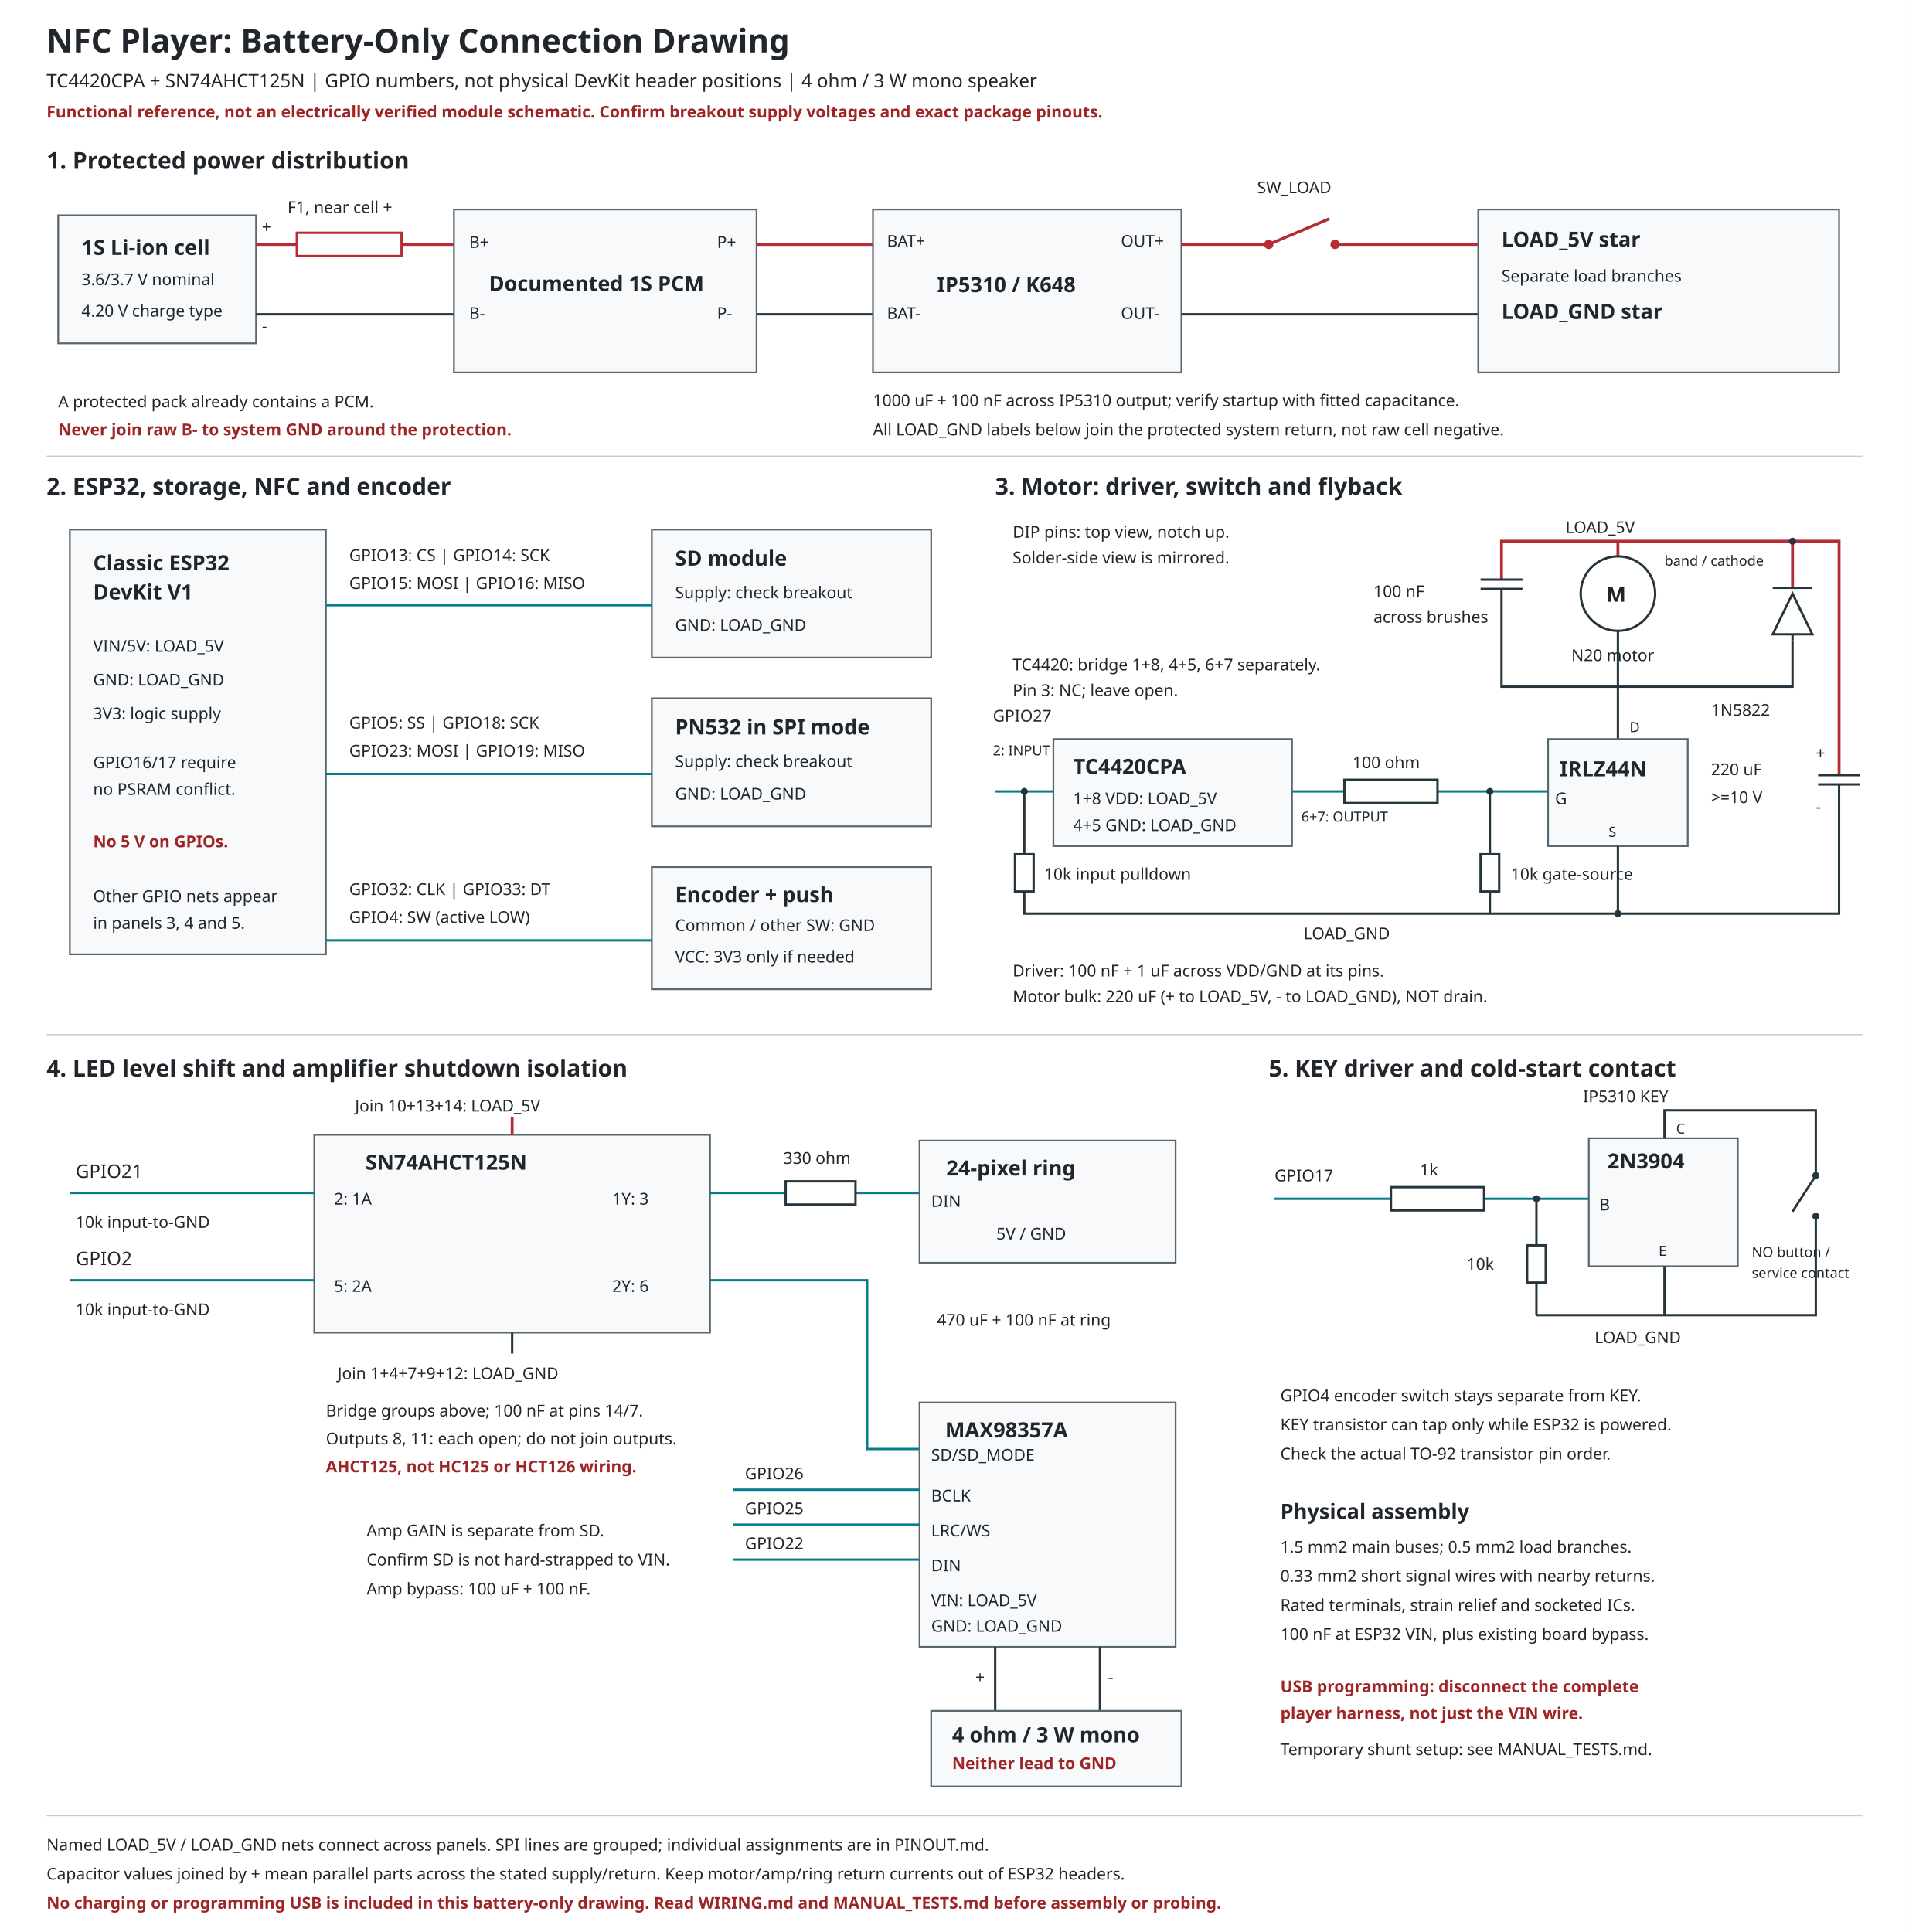
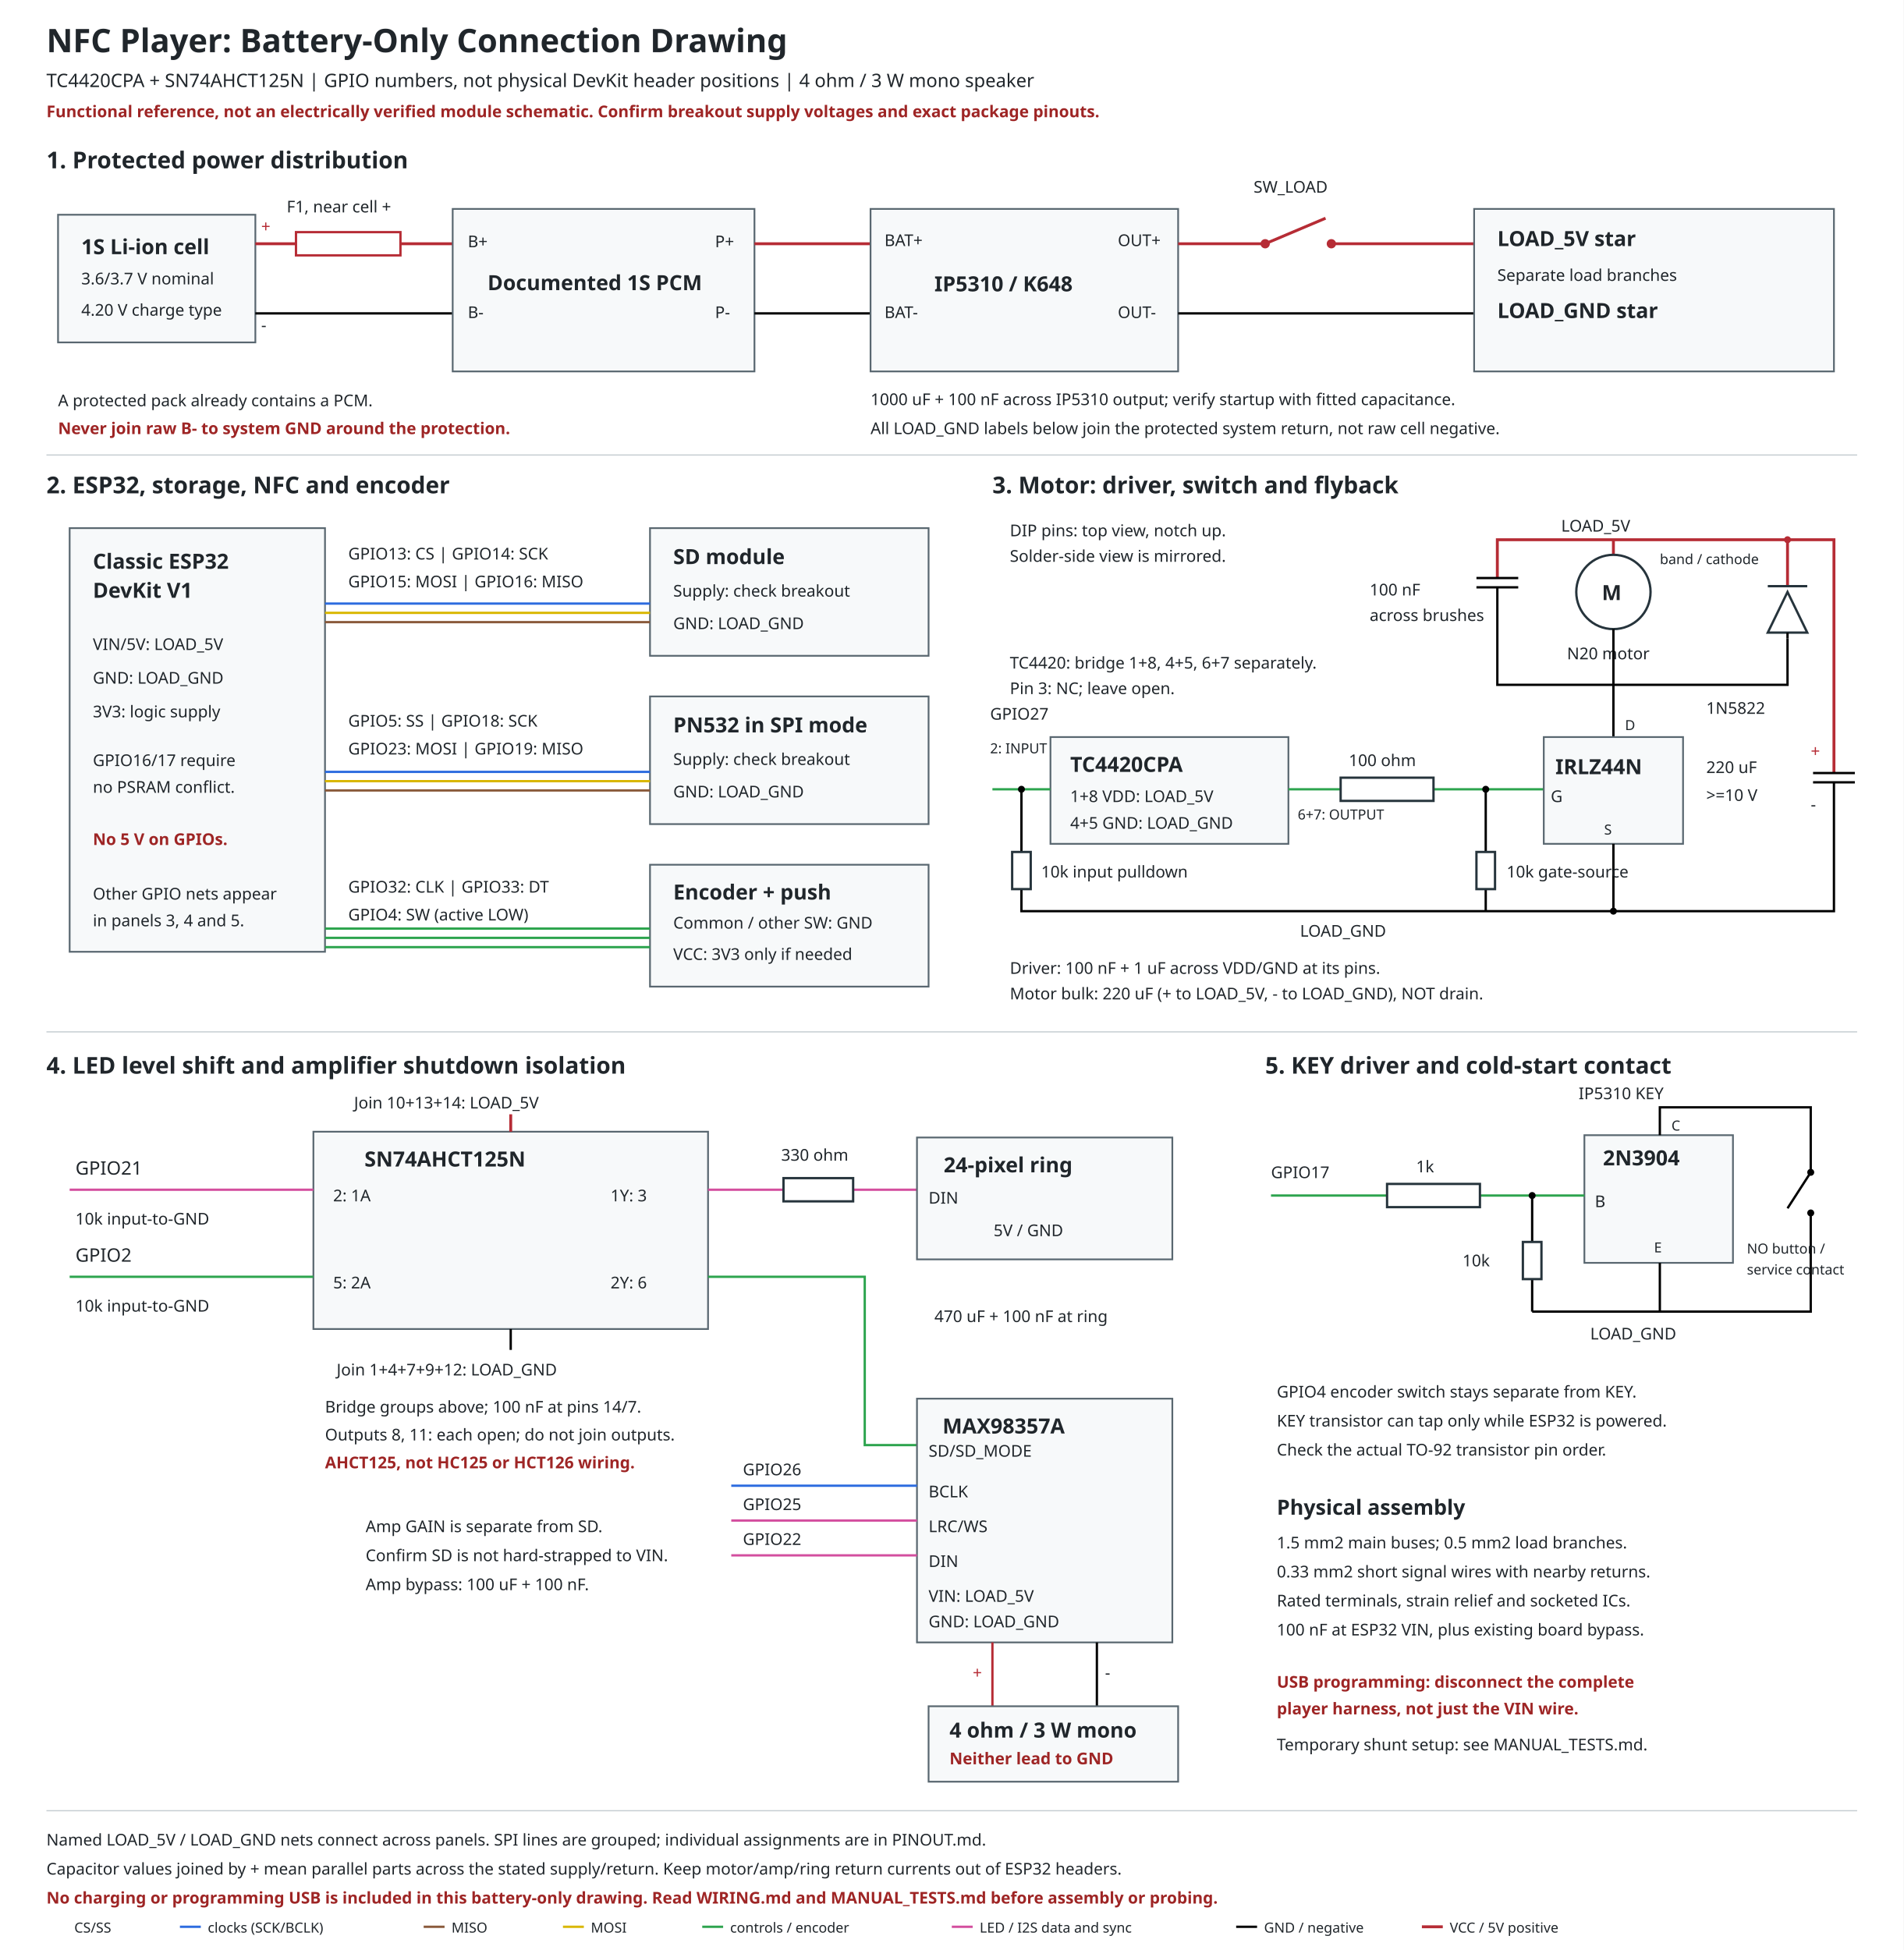
- <svg xmlns="http://www.w3.org/2000/svg" width="1640" height="1660" viewBox="0 0 1640 1660" role="img" aria-labelledby="title desc">
+ <svg xmlns="http://www.w3.org/2000/svg" width="1640" height="1680" viewBox="0 0 1640 1680" role="img" aria-labelledby="title desc">
  <defs>
    <style>
      text { font-family: "Segoe UI", sans-serif; font-size: 16px; fill: #20262b; letter-spacing: 0; }
      .title { font-size: 28px; font-weight: 700; }
      .heading { font-size: 20px; font-weight: 700; }
      .part { font-size: 18px; font-weight: 600; }
      .small { font-size: 14px; }
      .tiny { font-size: 12px; }
      .muted { fill: #53616a; }
      .warning { fill: #9e2525; font-weight: 600; }
+       .positive { fill: #b62c35; }
      .box { fill: #f7f9fa; stroke: #596770; stroke-width: 1.5; }
-       .wire { fill: none; stroke: #26343c; stroke-width: 2; }
+       .wire { fill: none; stroke: #000000; stroke-width: 2; }
      .supply { fill: none; stroke: #b62c35; stroke-width: 2.5; }
-       .signal { fill: none; stroke: #067d8a; stroke-width: 2; }
+       .speaker-positive { fill: none; stroke: #b62c35; stroke-width: 2; }
+       .speaker-negative { fill: none; stroke: #000000; stroke-width: 2; }
+       .signal { fill: none; stroke-width: 2; }
+       .signal.white { stroke: #f8f9fb; filter: drop-shadow(0 0 1px rgba(38, 52, 60, 0.8)); }
+       .signal.blue { stroke: #2d6cdf; }
+       .signal.brown { stroke: #8a5a3b; }
+       .signal.yellow { stroke: #d9b700; }
+       .signal.green { stroke: #2da44e; }
+       .signal.pink { stroke: #d34e9e; }
      .rule { stroke: #c5cdd1; stroke-width: 1; }
-       .dot { fill: #26343c; }
+       .dot { fill: #000000; }
    </style>
  </defs>
-   <rect width="1640" height="1660" fill="white" />
+   <rect width="1640" height="1680" fill="white" />
  <text x="40" y="45" class="title">NFC Player: Battery-Only Connection Drawing</text>
  <text x="40" y="75">TC4420CPA + SN74AHCT125N | GPIO numbers, not physical DevKit header positions | 4 ohm / 3 W mono speaker</text>
  <text x="40" y="101" class="small warning">Functional reference, not an electrically verified module schematic. Confirm breakout supply voltages and exact package pinouts.</text>
  <text x="40" y="145" class="heading">1. Protected power distribution</text>
  <rect x="50" y="185" width="170" height="110" class="box" />
  <text x="70" y="219" class="part">1S Li-ion cell</text>
  <text x="70" y="245" class="small">3.6/3.7 V nominal</text>
  <text x="70" y="272" class="small">4.20 V charge type</text>
-   <text x="225" y="200" class="small">+</text>
+   <text x="225" y="200" class="small positive">+</text>
  <text x="225" y="285" class="small">-</text>
  <path d="M220 210 H255 M345 210 H390" class="supply" />
  <rect x="255" y="200" width="90" height="20" fill="white" stroke="#b62c35" stroke-width="2" />
  <text x="247" y="183" class="small">F1, near cell +</text>
  <path d="M220 270 H390" class="wire" />
  <rect x="390" y="180" width="260" height="140" class="box" />
  <text x="420" y="250" class="part">Documented 1S PCM</text>
  <text x="403" y="213" class="small">B+</text>
  <text x="403" y="274" class="small">B-</text>
  <text x="616" y="213" class="small">P+</text>
  <text x="616" y="274" class="small">P-</text>
  <path d="M650 210 H750" class="supply" />
  <path d="M650 270 H750" class="wire" />
  <rect x="750" y="180" width="265" height="140" class="box" />
  <text x="805" y="251" class="part">IP5310 / K648</text>
  <text x="762" y="212" class="small">BAT+</text>
  <text x="762" y="274" class="small">BAT-</text>
  <text x="963" y="212" class="small">OUT+</text>
  <text x="963" y="274" class="small">OUT-</text>
  <path d="M1015 210 H1090 M1090 210 L1142 188 M1147 210 H1270" class="supply" />
  <circle cx="1090" cy="210" r="4" fill="#b62c35" />
  <circle cx="1147" cy="210" r="4" fill="#b62c35" />
  <text x="1080" y="166" class="small">SW_LOAD</text>
  <path d="M1015 270 H1270" class="wire" />
  <rect x="1270" y="180" width="310" height="140" class="box" />
  <text x="1290" y="212" class="part">LOAD_5V star</text>
  <text x="1290" y="242" class="small">Separate load branches</text>
  <text x="1290" y="274" class="part">LOAD_GND star</text>
  <text x="750" y="349" class="small">1000 uF + 100 nF across IP5310 output; verify startup with fitted capacitance.</text>
  <text x="50" y="350" class="small">A protected pack already contains a PCM.</text>
  <text x="50" y="374" class="small warning">Never join raw B- to system GND around the protection.</text>
  <text x="750" y="374" class="small">All LOAD_GND labels below join the protected system return, not raw cell negative.</text>
  <line x1="40" y1="392" x2="1600" y2="392" class="rule" />
  <text x="40" y="425" class="heading">2. ESP32, storage, NFC and encoder</text>
  <rect x="60" y="455" width="220" height="365" class="box" />
  <text x="80" y="490" class="part">Classic ESP32</text>
  <text x="80" y="515" class="part">DevKit V1</text>
  <text x="80" y="560" class="small">VIN/5V: LOAD_5V</text>
  <text x="80" y="589" class="small">GND: LOAD_GND</text>
  <text x="80" y="618" class="small">3V3: logic supply</text>
  <text x="80" y="660" class="small">GPIO16/17 require</text>
  <text x="80" y="683" class="small">no PSRAM conflict.</text>
  <text x="80" y="728" class="small warning">No 5 V on GPIOs.</text>
  <text x="80" y="775" class="small">Other GPIO nets appear</text>
  <text x="80" y="798" class="small">in panels 3, 4 and 5.</text>
  <rect x="560" y="455" width="240" height="110" class="box" />
  <text x="580" y="486" class="part">SD module</text>
  <text x="580" y="514" class="small">Supply: check breakout</text>
  <text x="580" y="542" class="small">GND: LOAD_GND</text>
-   <path d="M280 520 H560" class="signal" />
+   <path d="M280 512 H560" class="signal white" />
+   <path d="M280 520 H560" class="signal blue" />
+   <path d="M280 528 H560" class="signal yellow" />
+   <path d="M280 536 H560" class="signal brown" />
  <text x="300" y="482" class="small">GPIO13: CS | GPIO14: SCK</text>
  <text x="300" y="506" class="small">GPIO15: MOSI | GPIO16: MISO</text>
  <rect x="560" y="600" width="240" height="110" class="box" />
  <text x="580" y="631" class="part">PN532 in SPI mode</text>
  <text x="580" y="659" class="small">Supply: check breakout</text>
  <text x="580" y="687" class="small">GND: LOAD_GND</text>
-   <path d="M280 665 H560" class="signal" />
+   <path d="M280 657 H560" class="signal white" />
+   <path d="M280 665 H560" class="signal blue" />
+   <path d="M280 673 H560" class="signal yellow" />
+   <path d="M280 681 H560" class="signal brown" />
  <text x="300" y="626" class="small">GPIO5: SS | GPIO18: SCK</text>
  <text x="300" y="650" class="small">GPIO23: MOSI | GPIO19: MISO</text>
  <rect x="560" y="745" width="240" height="105" class="box" />
  <text x="580" y="775" class="part">Encoder + push</text>
  <text x="580" y="800" class="small">Common / other SW: GND</text>
  <text x="580" y="827" class="small">VCC: 3V3 only if needed</text>
-   <path d="M280 808 H560" class="signal" />
+   <path d="M280 800 H560 M280 808 H560 M280 816 H560" class="signal green" />
  <text x="300" y="769" class="small">GPIO32: CLK | GPIO33: DT</text>
  <text x="300" y="793" class="small">GPIO4: SW (active LOW)</text>
  <text x="855" y="425" class="heading">3. Motor: driver, switch and flyback</text>
  <text x="870" y="462" class="small">DIP pins: top view, notch up.</text>
  <text x="870" y="484" class="small">Solder-side view is mirrored.</text>
  <text x="870" y="576" class="small">TC4420: bridge 1+8, 4+5, 6+7 separately.</text>
  <text x="870" y="598" class="small">Pin 3: NC; leave open.</text>
  <text x="1345" y="458" class="small">LOAD_5V</text>
  <path d="M1390 465 V478 M1390 465 H1540 V505 M1390 465 H1290 V498" class="supply" />
  <circle cx="1390" cy="510" r="32" fill="white" stroke="#26343c" stroke-width="2" />
  <text x="1380" y="517" class="part">M</text>
  <text x="1350" y="568" class="small">N20 motor</text>
  <path d="M1390 542 V635 M1390 590 H1540 V550" class="wire" />
  <path d="M1523 505 H1557 M1540 510 L1523 545 H1557 Z" fill="white" stroke="#26343c" stroke-width="2" />
  <path d="M1540 545 V550" class="wire" />
  <text x="1430" y="486" class="tiny">band / cathode</text>
  <text x="1470" y="615" class="small">1N5822</text>
  <path d="M1272 498 H1308 M1272 506 H1308 M1290 506 V590 H1390" class="wire" />
  <text x="1180" y="513" class="small">100 nF</text>
  <text x="1180" y="535" class="small">across brushes</text>
  <g id="motor-bulk-capacitor">
    <path d="M1540 465 H1580 V666" class="supply" />
    <path d="M1562 666 H1598 M1562 674 H1598" class="wire" />
    <path d="M1580 674 V785 H1390" class="wire" />
-     <circle cx="1540" cy="465" r="3" class="dot" />
+     <circle cx="1540" cy="465" r="3" fill="#b62c35" />
    <circle cx="1390" cy="785" r="3" class="dot" />
-     <text x="1560" y="652" class="small">+</text>
+     <text x="1560" y="652" class="small positive">+</text>
    <text x="1560" y="698" class="small">-</text>
    <text x="1470" y="666" class="small">220 uF</text>
    <text x="1470" y="690" class="small">&gt;=10 V</text>
  </g>
  <rect x="905" y="635" width="205" height="92" class="box" />
  <text x="922" y="665" class="part">TC4420CPA</text>
  <text x="922" y="691" class="small">1+8 VDD: LOAD_5V</text>
  <text x="922" y="714" class="small">4+5 GND: LOAD_GND</text>
-   <path d="M855 680 H905 M1110 680 H1155 M1235 680 H1330" class="signal" />
+   <path d="M855 680 H905 M1110 680 H1155 M1235 680 H1330" class="signal green" />
  <text x="853" y="620" class="small">GPIO27</text>
  <text x="853" y="649" class="tiny">2: INPUT</text>
  <text x="1118" y="706" class="tiny">6+7: OUTPUT</text>
  <rect x="1155" y="670" width="80" height="20" fill="white" stroke="#26343c" stroke-width="2" />
  <text x="1162" y="660" class="small">100 ohm</text>
  <rect x="1330" y="635" width="120" height="92" class="box" />
  <text x="1340" y="667" class="part">IRLZ44N</text>
  <text x="1336" y="691" class="small">G</text>
  <text x="1400" y="629" class="tiny">D</text>
  <text x="1382" y="719" class="tiny">S</text>
  <path d="M1390 727 V785 M880 680 V734 M880 766 V785 H1390 M1280 680 V734 M1280 766 V785" class="wire" />
  <rect x="872" y="734" width="16" height="32" fill="white" stroke="#26343c" stroke-width="2" />
  <rect x="1272" y="734" width="16" height="32" fill="white" stroke="#26343c" stroke-width="2" />
  <text x="897" y="756" class="small">10k input pulldown</text>
  <text x="1298" y="756" class="small">10k gate-source</text>
  <circle cx="880" cy="680" r="3" class="dot" />
  <circle cx="1280" cy="680" r="3" class="dot" />
  <text x="1120" y="807" class="small">LOAD_GND</text>
  <text x="870" y="839" class="small">Driver: 100 nF + 1 uF across VDD/GND at its pins.</text>
  <text x="870" y="861" class="small">Motor bulk: 220 uF (+ to LOAD_5V, - to LOAD_GND), NOT drain.</text>
  <line x1="40" y1="889" x2="1600" y2="889" class="rule" />
  <text x="40" y="925" class="heading">4. LED level shift and amplifier shutdown isolation</text>
  <rect x="270" y="975" width="340" height="170" class="box" />
  <text x="314" y="1005" class="part">SN74AHCT125N</text>
  <text x="287" y="1035" class="small">2: 1A</text>
  <text x="526" y="1035" class="small">1Y: 3</text>
  <text x="287" y="1110" class="small">5: 2A</text>
  <text x="526" y="1110" class="small">2Y: 6</text>
-   <path d="M60 1025 H270 M610 1025 H675 M735 1025 H790 M60 1100 H270 M610 1100 H745 V1245 H790" class="signal" />
+   <path d="M60 1025 H270 M610 1025 H675 M735 1025 H790" class="signal pink" />
+   <path d="M60 1100 H270 M610 1100 H745 V1245 H790" class="signal green" />
  <text x="65" y="1012">GPIO21</text>
  <text x="65" y="1055" class="small">10k input-to-GND</text>
  <text x="65" y="1087">GPIO2</text>
  <text x="65" y="1130" class="small">10k input-to-GND</text>
  <rect x="675" y="1015" width="60" height="20" fill="white" stroke="#26343c" stroke-width="2" />
  <text x="673" y="1000" class="small">330 ohm</text>
  <text x="305" y="955" class="small">Join 10+13+14: LOAD_5V</text>
  <path d="M440 960 V975" class="supply" />
  <path d="M440 1145 V1163" class="wire" />
  <text x="290" y="1185" class="small">Join 1+4+7+9+12: LOAD_GND</text>
  <text x="280" y="1217" class="small">Bridge groups above; 100 nF at pins 14/7.</text>
  <text x="280" y="1241" class="small">Outputs 8, 11: each open; do not join outputs.</text>
  <text x="280" y="1265" class="small warning">AHCT125, not HC125 or HCT126 wiring.</text>
  <rect x="790" y="980" width="220" height="105" class="box" />
  <text x="813" y="1010" class="part">24-pixel ring</text>
  <text x="800" y="1037" class="small">DIN</text>
  <text x="856" y="1065" class="small">5V / GND</text>
  <text x="805" y="1139" class="small">470 uF + 100 nF at ring</text>
  <rect x="790" y="1205" width="220" height="210" class="box" />
  <text x="812" y="1235" class="part">MAX98357A</text>
  <text x="800" y="1255" class="small">SD/SD_MODE</text>
  <text x="800" y="1290" class="small">BCLK</text>
  <text x="800" y="1320" class="small">LRC/WS</text>
  <text x="800" y="1350" class="small">DIN</text>
  <text x="800" y="1380" class="small">VIN: LOAD_5V</text>
  <text x="800" y="1402" class="small">GND: LOAD_GND</text>
-   <path d="M630 1280 H790 M630 1310 H790 M630 1340 H790" class="signal" />
+   <path d="M630 1280 H790" class="signal blue" />
+   <path d="M630 1310 H790 M630 1340 H790" class="signal pink" />
  <text x="640" y="1271" class="small">GPIO26</text>
  <text x="640" y="1301" class="small">GPIO25</text>
  <text x="640" y="1331" class="small">GPIO22</text>
  <text x="315" y="1320" class="small">Amp GAIN is separate from SD.</text>
  <text x="315" y="1345" class="small">Confirm SD is not hard-strapped to VIN.</text>
  <text x="315" y="1370" class="small">Amp bypass: 100 uF + 100 nF.</text>
-   <path d="M855 1415 V1470 M945 1415 V1470" class="wire" />
-   <text x="838" y="1446" class="small">+</text>
+   <path d="M855 1415 V1470" class="speaker-positive" />
+   <path d="M945 1415 V1470" class="speaker-negative" />
+   <text x="838" y="1446" class="small positive">+</text>
  <text x="952" y="1446" class="small">-</text>
  <rect x="800" y="1470" width="215" height="65" class="box" />
  <text x="818" y="1497" class="part">4 ohm / 3 W mono</text>
  <text x="818" y="1520" class="small warning">Neither lead to GND</text>
  <text x="1090" y="925" class="heading">5. KEY driver and cold-start contact</text>
  <rect x="1365" y="978" width="128" height="110" class="box" />
  <text x="1381" y="1004" class="part">2N3904</text>
  <text x="1374" y="1040" class="small">B</text>
  <text x="1440" y="974" class="tiny">C</text>
  <text x="1425" y="1079" class="tiny">E</text>
-   <path d="M1095 1030 H1195 M1275 1030 H1365" class="signal" />
+   <path d="M1095 1030 H1195 M1275 1030 H1365" class="signal green" />
  <rect x="1195" y="1020" width="80" height="20" fill="white" stroke="#26343c" stroke-width="2" />
  <text x="1095" y="1015" class="small">GPIO17</text>
  <text x="1220" y="1010" class="small">1k</text>
  <path d="M1430 978 V954 H1560 V1010 M1560 1045 V1130 H1320 M1430 1088 V1130 M1320 1030 V1070 M1320 1102 V1130" class="wire" />
  <text x="1360" y="947" class="small">IP5310 KEY</text>
  <rect x="1312" y="1070" width="16" height="32" fill="white" stroke="#26343c" stroke-width="2" />
  <text x="1260" y="1091" class="small">10k</text>
  <circle cx="1320" cy="1030" r="3" class="dot" />
  <path d="M1560 1010 L1540 1041" class="wire" />
  <circle cx="1560" cy="1010" r="3" class="dot" />
  <circle cx="1560" cy="1045" r="3" class="dot" />
  <text x="1505" y="1080" class="tiny">NO button /</text>
  <text x="1505" y="1098" class="tiny">service contact</text>
  <text x="1370" y="1154" class="small">LOAD_GND</text>
  <text x="1100" y="1204" class="small">GPIO4 encoder switch stays separate from KEY.</text>
  <text x="1100" y="1229" class="small">KEY transistor can tap only while ESP32 is powered.</text>
  <text x="1100" y="1254" class="small">Check the actual TO-92 transistor pin order.</text>
  <text x="1100" y="1305" class="part">Physical assembly</text>
  <text x="1100" y="1334" class="small">1.5 mm2 main buses; 0.5 mm2 load branches.</text>
  <text x="1100" y="1359" class="small">0.33 mm2 short signal wires with nearby returns.</text>
  <text x="1100" y="1384" class="small">Rated terminals, strain relief and socketed ICs.</text>
  <text x="1100" y="1409" class="small">100 nF at ESP32 VIN, plus existing board bypass.</text>
  <text x="1100" y="1454" class="small warning">USB programming: disconnect the complete</text>
  <text x="1100" y="1477" class="small warning">player harness, not just the VIN wire.</text>
  <text x="1100" y="1508" class="small">Temporary shunt setup: see MANUAL_TESTS.md.</text>
  <line x1="40" y1="1560" x2="1600" y2="1560" class="rule" />
  <text x="40" y="1590" class="small">Named LOAD_5V / LOAD_GND nets connect across panels. SPI lines are grouped; individual assignments are in PINOUT.md.</text>
  <text x="40" y="1615" class="small">Capacitor values joined by + mean parallel parts across the stated supply/return. Keep motor/amp/ring return currents out of ESP32 headers.</text>
  <text x="40" y="1640" class="small warning">No charging or programming USB is included in this battery-only drawing. Read WIRING.md and MANUAL_TESTS.md before assembly or probing.</text>
+   <g aria-label="Signal and power wire color key">
+     <path d="M40 1660 H58" class="signal white" />
+     <text x="64" y="1665" class="tiny">CS/SS</text>
+     <path d="M155 1660 H173" class="signal blue" />
+     <text x="179" y="1665" class="tiny">clocks (SCK/BCLK)</text>
+     <path d="M365 1660 H383" class="signal brown" />
+     <text x="389" y="1665" class="tiny">MISO</text>
+     <path d="M485 1660 H503" class="signal yellow" />
+     <text x="509" y="1665" class="tiny">MOSI</text>
+     <path d="M605 1660 H623" class="signal green" />
+     <text x="629" y="1665" class="tiny">controls / encoder</text>
+     <path d="M820 1660 H838" class="signal pink" />
+     <text x="844" y="1665" class="tiny">LED / I2S data and sync</text>
+     <path d="M1065 1660 H1083" class="wire" />
+     <text x="1089" y="1665" class="tiny">GND / negative</text>
+     <path d="M1225 1660 H1243" class="supply" />
+     <text x="1249" y="1665" class="tiny">VCC / 5V positive</text>
+   </g>
</svg>
